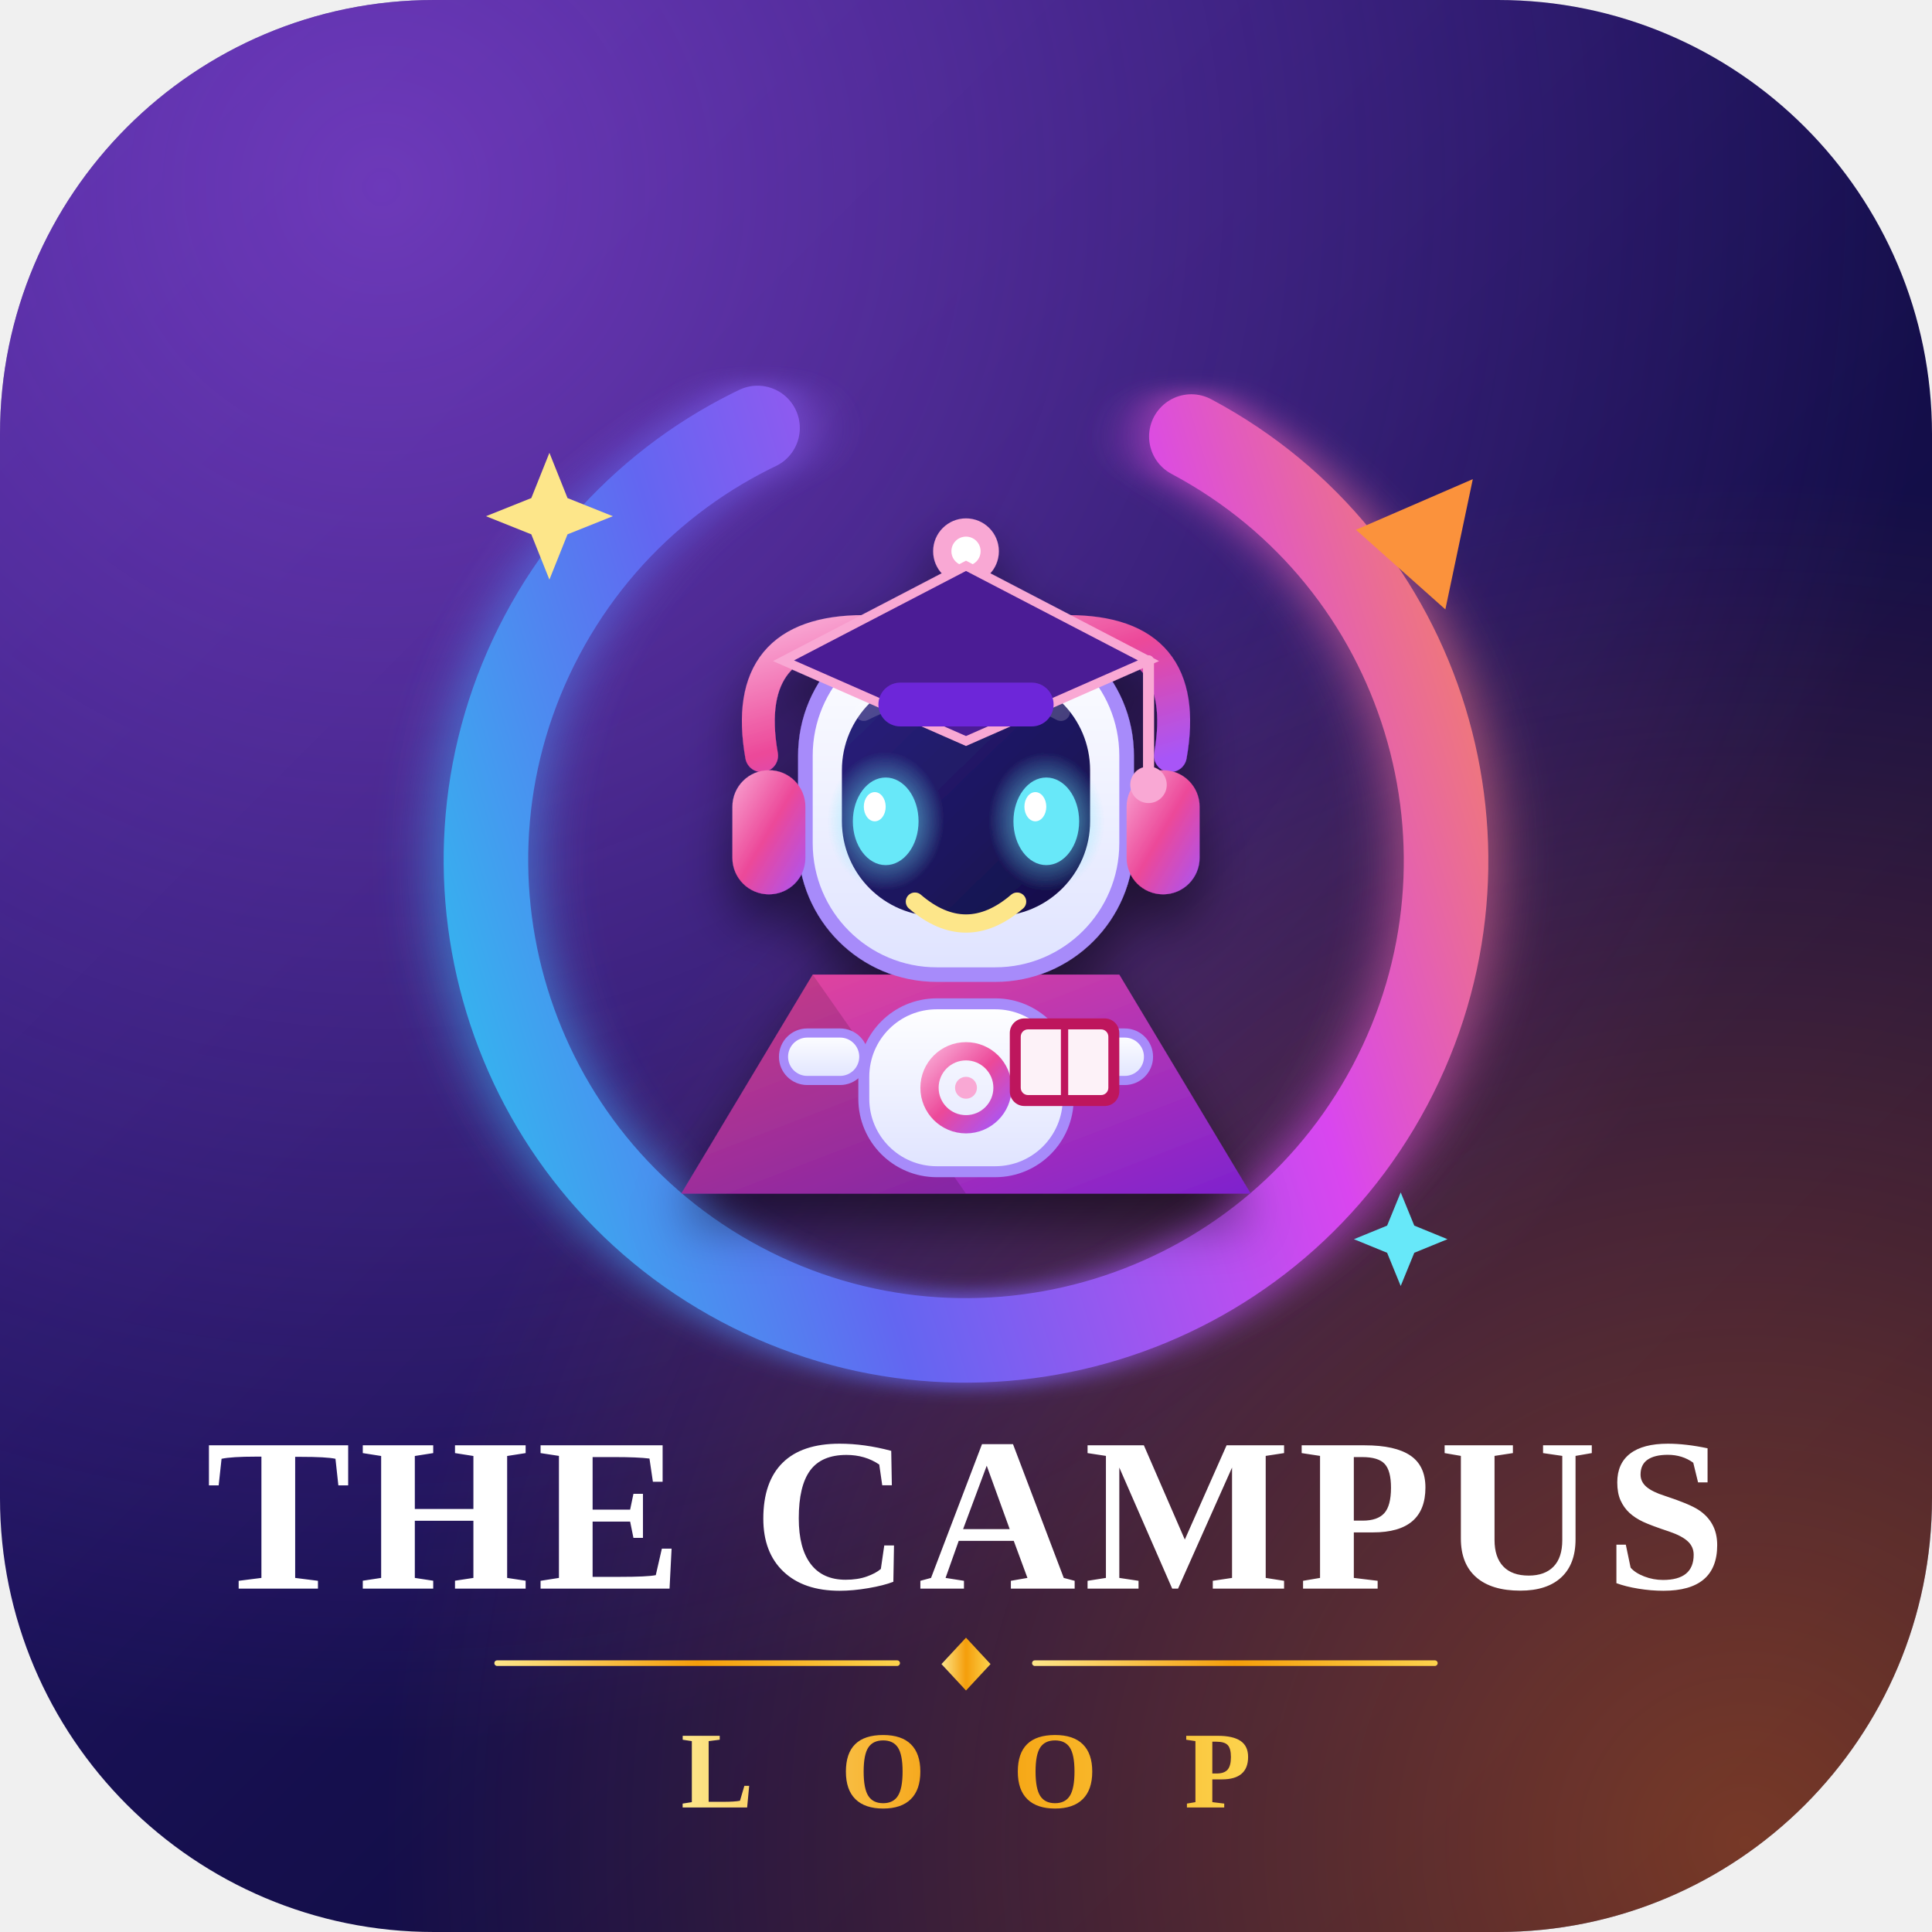
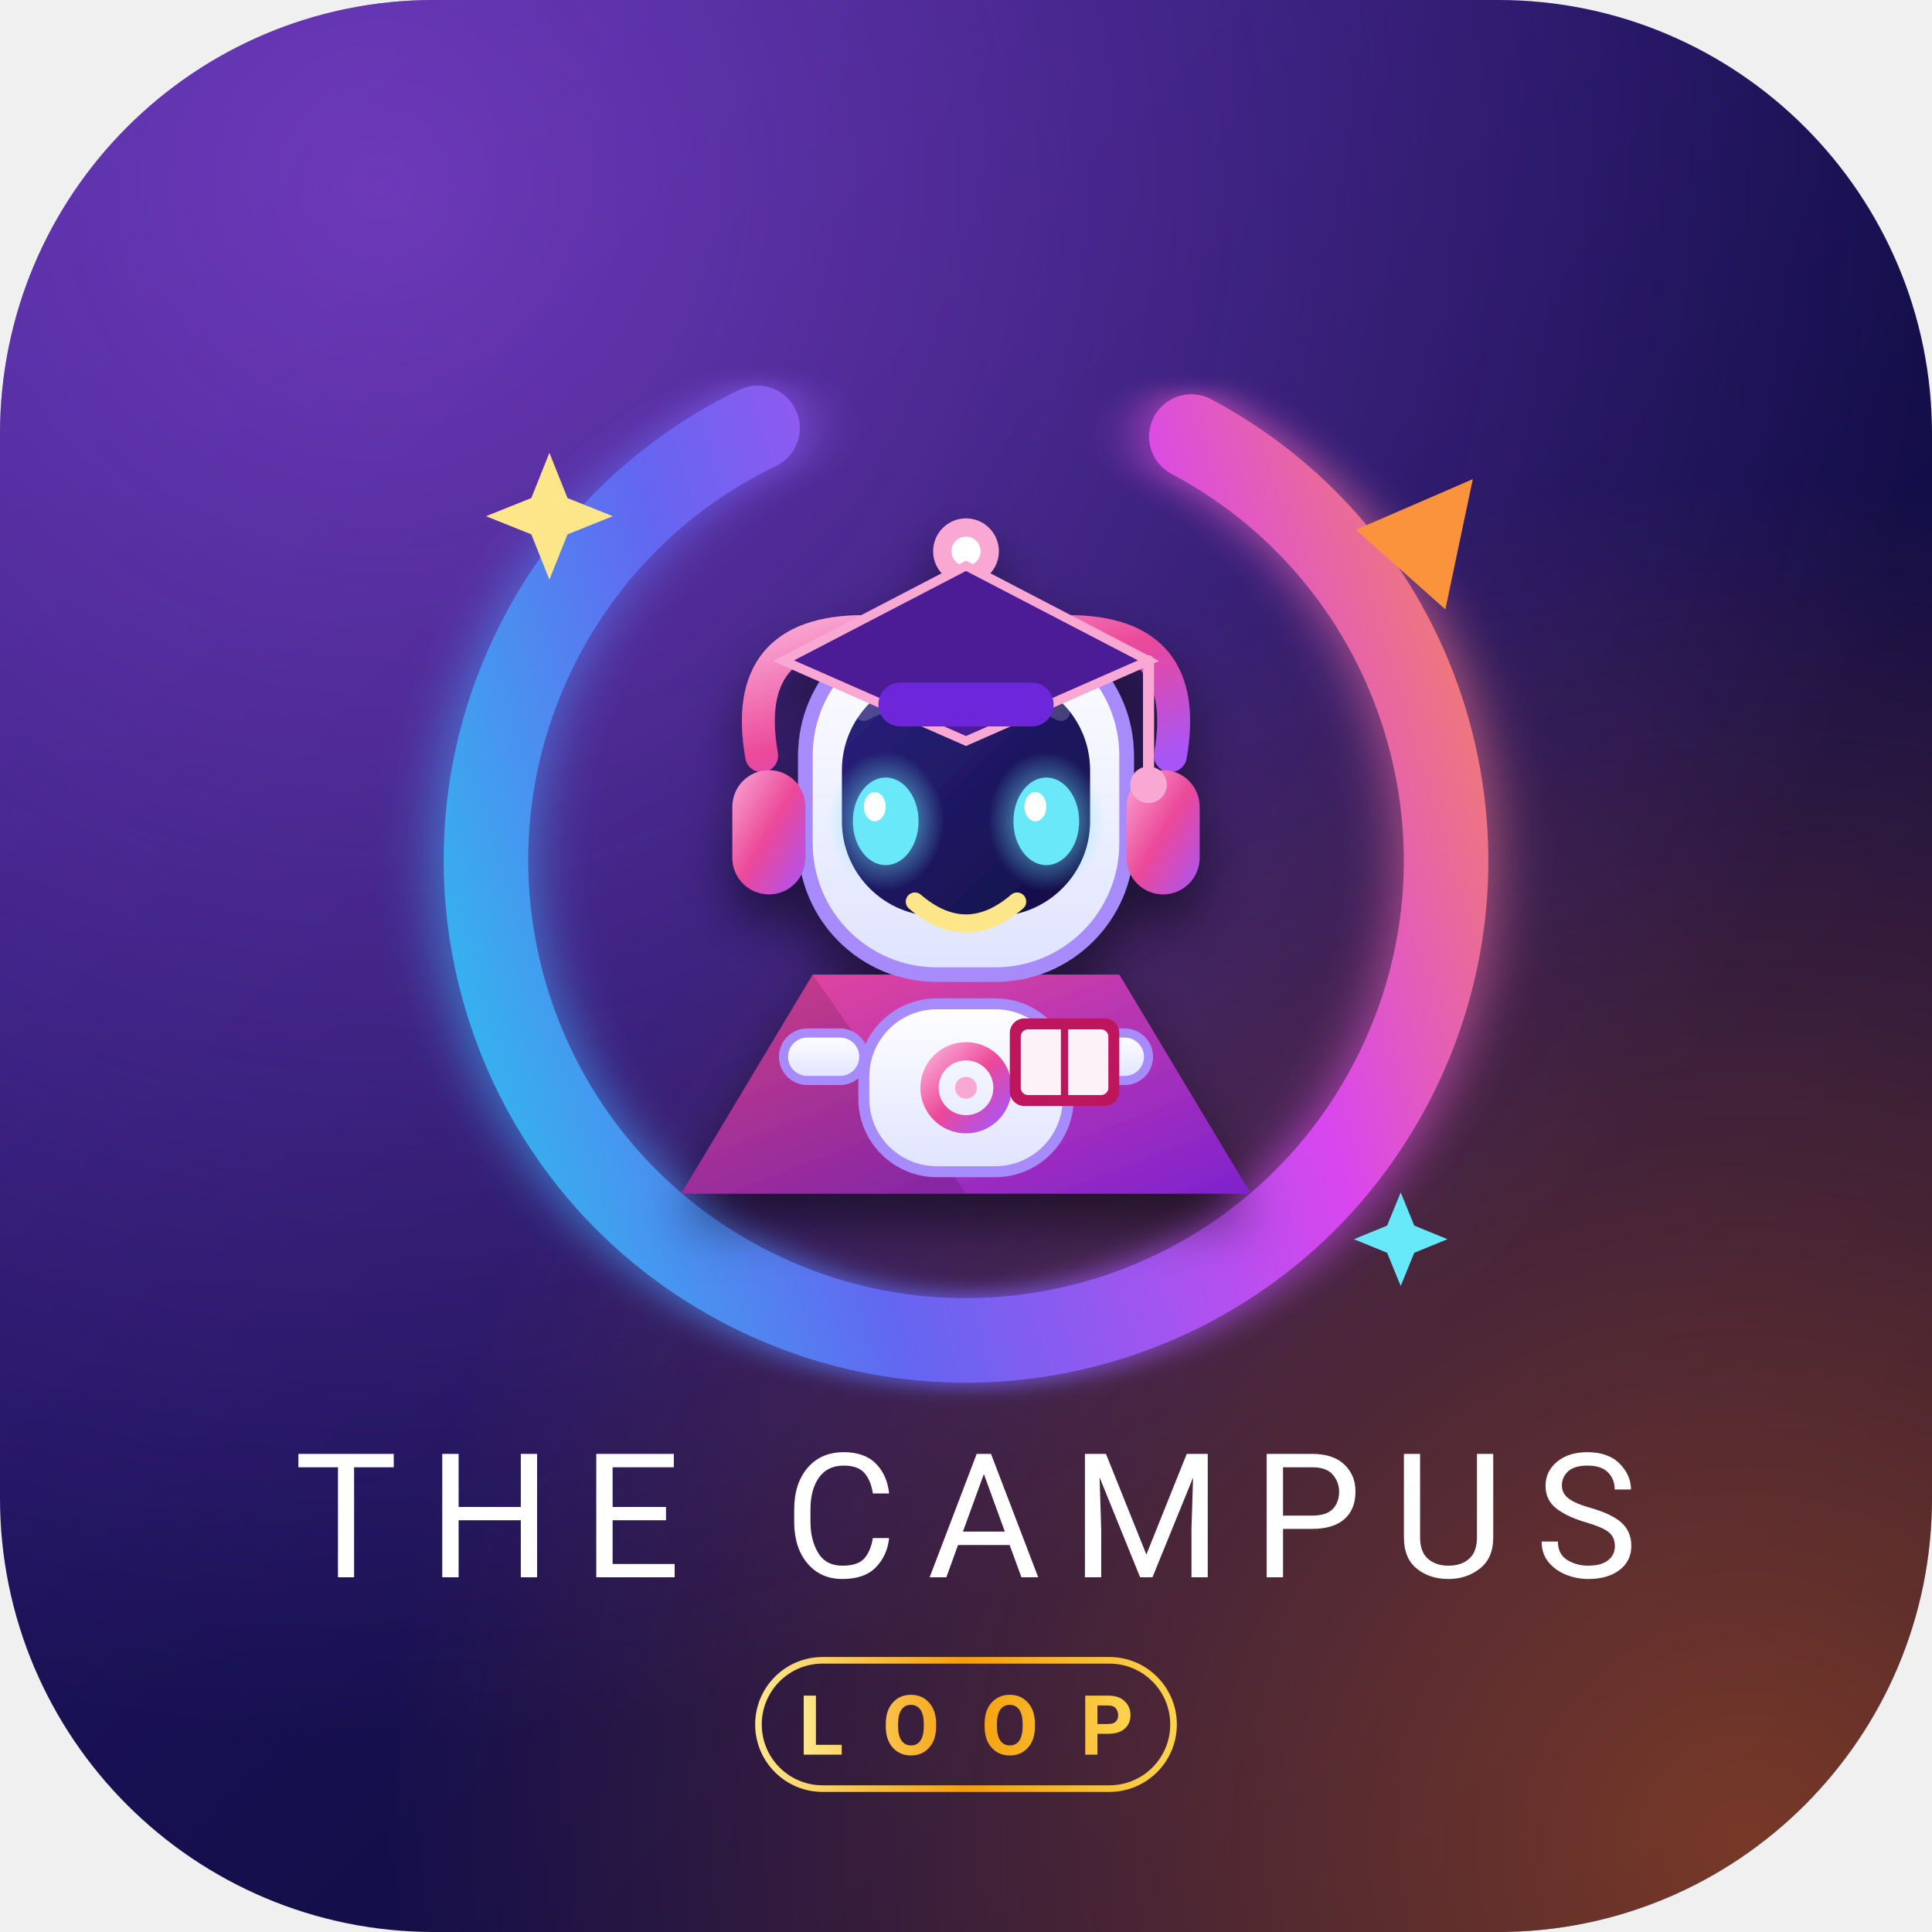
<svg xmlns="http://www.w3.org/2000/svg" viewBox="0 0 1024 1024" width="1024" height="1024">
  <defs>
    <linearGradient id="bg" x1="0" y1="0" x2="1" y2="1">
      <stop offset="0" stop-color="#2a1a7a" />
      <stop offset=".55" stop-color="#150f4d" />
      <stop offset="1" stop-color="#0b0830" />
    </linearGradient>
    <radialGradient id="glowA" cx=".2" cy=".1" r=".8">
      <stop offset="0" stop-color="#a855f7" stop-opacity=".55" />
      <stop offset="1" stop-color="#a855f7" stop-opacity="0" />
    </radialGradient>
    <radialGradient id="glowB" cx=".9" cy=".95" r=".7">
      <stop offset="0" stop-color="#f97316" stop-opacity=".45" />
      <stop offset="1" stop-color="#f97316" stop-opacity="0" />
    </radialGradient>
    <linearGradient id="ring" x1="0" y1="0" x2="1" y2="1">
      <stop offset="0" stop-color="#22d3ee" />
      <stop offset=".35" stop-color="#6366f1" />
      <stop offset=".7" stop-color="#d946ef" />
      <stop offset="1" stop-color="#fb923c" />
    </linearGradient>
    <linearGradient id="head" x1="0" y1="0" x2="0" y2="1">
      <stop offset="0" stop-color="#ffffff" />
      <stop offset="1" stop-color="#e0e7ff" />
    </linearGradient>
    <filter id="soft" x="-30%" y="-30%" width="160%" height="160%">
      <feGaussianBlur stdDeviation="14" />
    </filter>
    <filter id="drop" x="-30%" y="-30%" width="160%" height="160%">
      <feDropShadow dx="0" dy="14" stdDeviation="14" flood-color="#000" flood-opacity=".45" />
    </filter>
  </defs>
  <rect width="1024" height="1024" rx="230" fill="url(#bg)" />
  <rect width="1024" height="1024" rx="230" fill="url(#glowA)" />
  <rect width="1024" height="1024" rx="230" fill="url(#glowB)" />
  <g transform="translate(512 392) scale(.8) translate(-512 -440)">
    <g id="mark">
      <circle cx="512" cy="520" r="318" fill="none" stroke="url(#ring)" stroke-width="64" stroke-linecap="round" stroke-dasharray="1700 300" transform="rotate(-62 512 520)" filter="url(#soft)" opacity=".7" />
      <circle cx="512" cy="520" r="318" fill="none" stroke="url(#ring)" stroke-width="56" stroke-linecap="round" stroke-dasharray="1700 300" transform="rotate(-62 512 520)" />
      <path d="M770 306 L842 262 L836 350 Z" fill="#fb923c" transform="rotate(8 806 306)" />
      <svg x="270" y="262" width="484" height="532" viewBox="0 0 200 220" overflow="visible">
        <defs>
          <linearGradient id="hhd3" x1="0" y1="0" x2="0" y2="1">
            <stop offset="0" stop-color="#fff" />
            <stop offset="1" stop-color="#dfe3ff" />
          </linearGradient>
          <linearGradient id="hvs3" x1="0" y1="0" x2="1" y2="1">
            <stop offset="0" stop-color="#2b2380" />
            <stop offset="1" stop-color="#120d45" />
          </linearGradient>
          <linearGradient id="hph3" x1="0" y1="0" x2="1" y2="1">
            <stop offset="0" stop-color="#f9a8d4" />
            <stop offset=".5" stop-color="#ec4899" />
            <stop offset="1" stop-color="#a855f7" />
          </linearGradient>
          <linearGradient id="hcp3" x1="0" y1="0" x2="1" y2="1">
            <stop offset="0" stop-color="#ec4899" />
            <stop offset="1" stop-color="#7e22ce" />
          </linearGradient>
          <radialGradient id="hgl3" cx=".5" cy=".5" r=".5">
            <stop offset="0" stop-color="#67e8f9" stop-opacity=".9" />
            <stop offset="1" stop-color="#67e8f9" stop-opacity="0" />
          </radialGradient>
          <filter id="hsh3" x="-30%" y="-30%" width="160%" height="170%">
            <feDropShadow dx="0" dy="8" stdDeviation="7" flood-color="#000" flood-opacity=".5" />
          </filter>
        </defs>
        <g filter="url(#hsh3)">
          <path d="M58 138 L22 198 L178 198 L142 138 Z" fill="url(#hcp3)" />
          <path d="M58 138 L22 198 L100 198 Z" fill="#000" opacity=".14" />
          <line x1="100" y1="26" x2="100" y2="42" stroke="#c4b5fd" stroke-width="5" stroke-linecap="round" />
          <circle cx="100" cy="22" r="9" fill="#f9a8d4" />
          <circle cx="100" cy="22" r="4" fill="#fff" />
          <rect x="56" y="42" width="88" height="96" rx="36" fill="url(#hhd3)" stroke="#a78bfa" stroke-width="4" />
          <rect x="66" y="56" width="68" height="66" rx="26" fill="url(#hvs3)" />
          <path d="M72 66 q28 -14 54 0" fill="none" stroke="#fff" stroke-opacity=".18" stroke-width="5" stroke-linecap="round" />
          <ellipse cx="78" cy="96" rx="16" ry="19" fill="url(#hgl3)" />
          <ellipse cx="122" cy="96" rx="16" ry="19" fill="url(#hgl3)" />
          <ellipse cx="78" cy="96" rx="9" ry="12" fill="#67e8f9" />
          <ellipse cx="122" cy="96" rx="9" ry="12" fill="#67e8f9" />
          <ellipse cx="75" cy="92" rx="3" ry="4" fill="#fff" />
          <ellipse cx="119" cy="92" rx="3" ry="4" fill="#fff" />
          <path d="M86 118 q14 12 28 0" fill="none" stroke="#fde68a" stroke-width="5" stroke-linecap="round" />
          <rect x="72" y="146" width="56" height="46" rx="20" fill="url(#hhd3)" stroke="#a78bfa" stroke-width="3" />
          <circle cx="100" cy="169" r="10" fill="none" stroke="url(#hph3)" stroke-width="5" />
          <circle cx="100" cy="169" r="3" fill="#f9a8d4" />
          <rect x="50" y="154" width="22" height="13" rx="6.5" fill="url(#hhd3)" stroke="#a78bfa" stroke-width="2.5" />
          <rect x="128" y="154" width="22" height="13" rx="6.5" fill="url(#hhd3)" stroke="#a78bfa" stroke-width="2.5" />
          <g transform="translate(112 150)">
            <rect width="30" height="24" rx="4" fill="#be185d" />
            <rect x="3" y="3" width="24" height="18" rx="2" fill="#fdf2f8" />
            <path d="M15 3 v18" stroke="#be185d" stroke-width="2" />
          </g>
          <path d="M44 78 q-6 -34 28 -34 M156 78 q6 -34 -28 -34" fill="none" stroke="url(#hph3)" stroke-width="9" stroke-linecap="round" />
          <rect x="36" y="82" width="20" height="34" rx="10" fill="url(#hph3)" />
          <rect x="144" y="82" width="20" height="34" rx="10" fill="url(#hph3)" />
          <path d="M50 52 L100 26 L150 52 L100 74 Z" fill="#4c1d95" stroke="#f9a8d4" stroke-width="2.5" />
          <rect x="76" y="58" width="48" height="12" rx="6" fill="#6d28d9" />
          <path d="M150 52 L150 82" stroke="#f9a8d4" stroke-width="3" stroke-linecap="round" />
          <circle cx="150" cy="86" r="5" fill="#f9a8d4" />
        </g>
      </svg>
      <path d="M236 250 l12 30 30 12 -30 12 -12 30 -12 -30 -30 -12 30 -12z" fill="#fde68a" />
      <path d="M800 740 l9 22 22 9 -22 9 -9 22 -9 -22 -22 -9 22 -9z" fill="#67e8f9" />
    </g>
  </g>
-   <g font-family="'Bitstream Charter','Georgia','Times New Roman',serif" text-anchor="middle" font-weight="700">
+   <g font-family="'Segoe UI',Roboto,'Helvetica Neue',Arial,sans-serif" text-anchor="middle" font-weight="400">
    <defs>
      <linearGradient id="gold" x1="0" y1="0" x2="1" y2="0">
        <stop offset="0" stop-color="#fde68a" />
        <stop offset=".5" stop-color="#f59e0b" />
        <stop offset="1" stop-color="#fcd34d" />
      </linearGradient>
    </defs>
-     <text x="512" y="842" font-size="116" letter-spacing="4" fill="#ffffff">THE CAMPUS</text>
-     <rect x="262" y="880" width="215" height="3" rx="1.5" fill="url(#gold)" />
-     <rect x="547" y="880" width="215" height="3" rx="1.5" fill="url(#gold)" />
-     <path d="M512 868 l13 14 -13 14 -13 -14z" fill="url(#gold)" />
-     <text x="512" y="958" font-size="58" letter-spacing="46" font-weight="600" fill="url(#gold)">LOOP</text>
+     <text x="512" y="836" font-size="92" letter-spacing="16" fill="#ffffff">THE CAMPUS</text>
+     <rect x="402" y="880" width="220" height="68" rx="34" fill="none" stroke="url(#gold)" stroke-width="3.5" />
+     <text x="512" y="930" font-size="44" letter-spacing="22" font-weight="700" fill="url(#gold)">LOOP</text>
  </g>
</svg>
